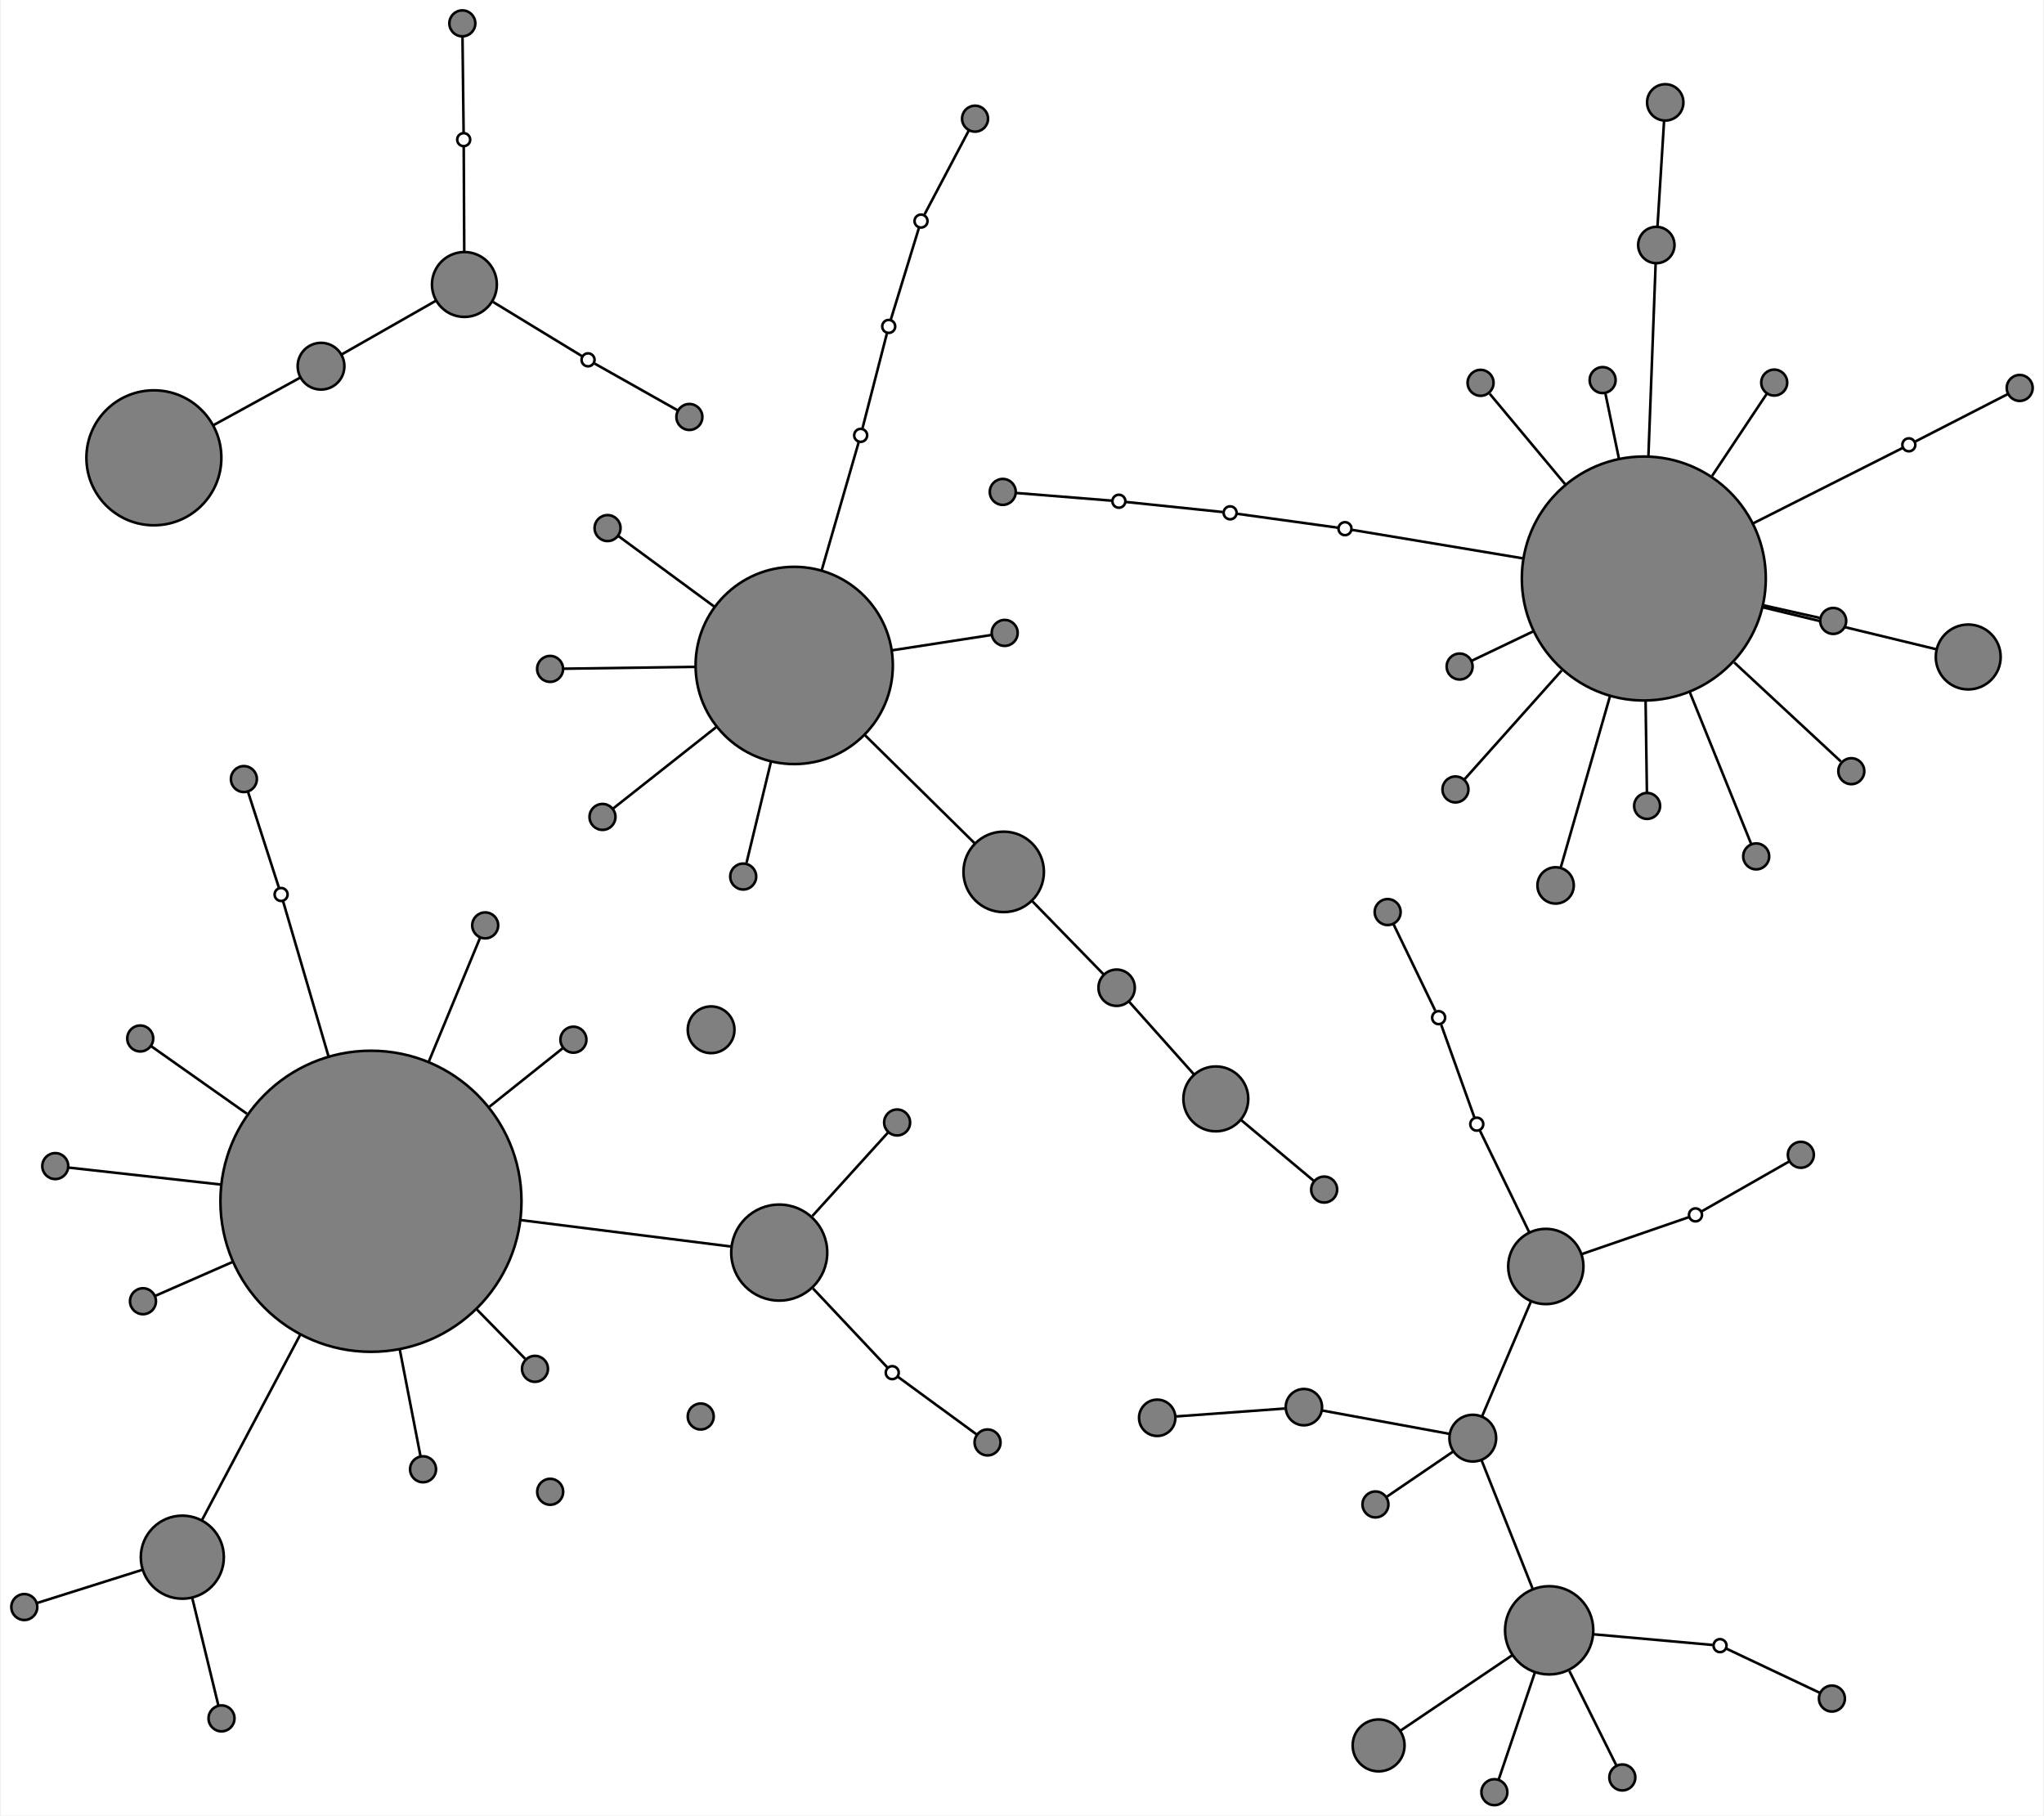
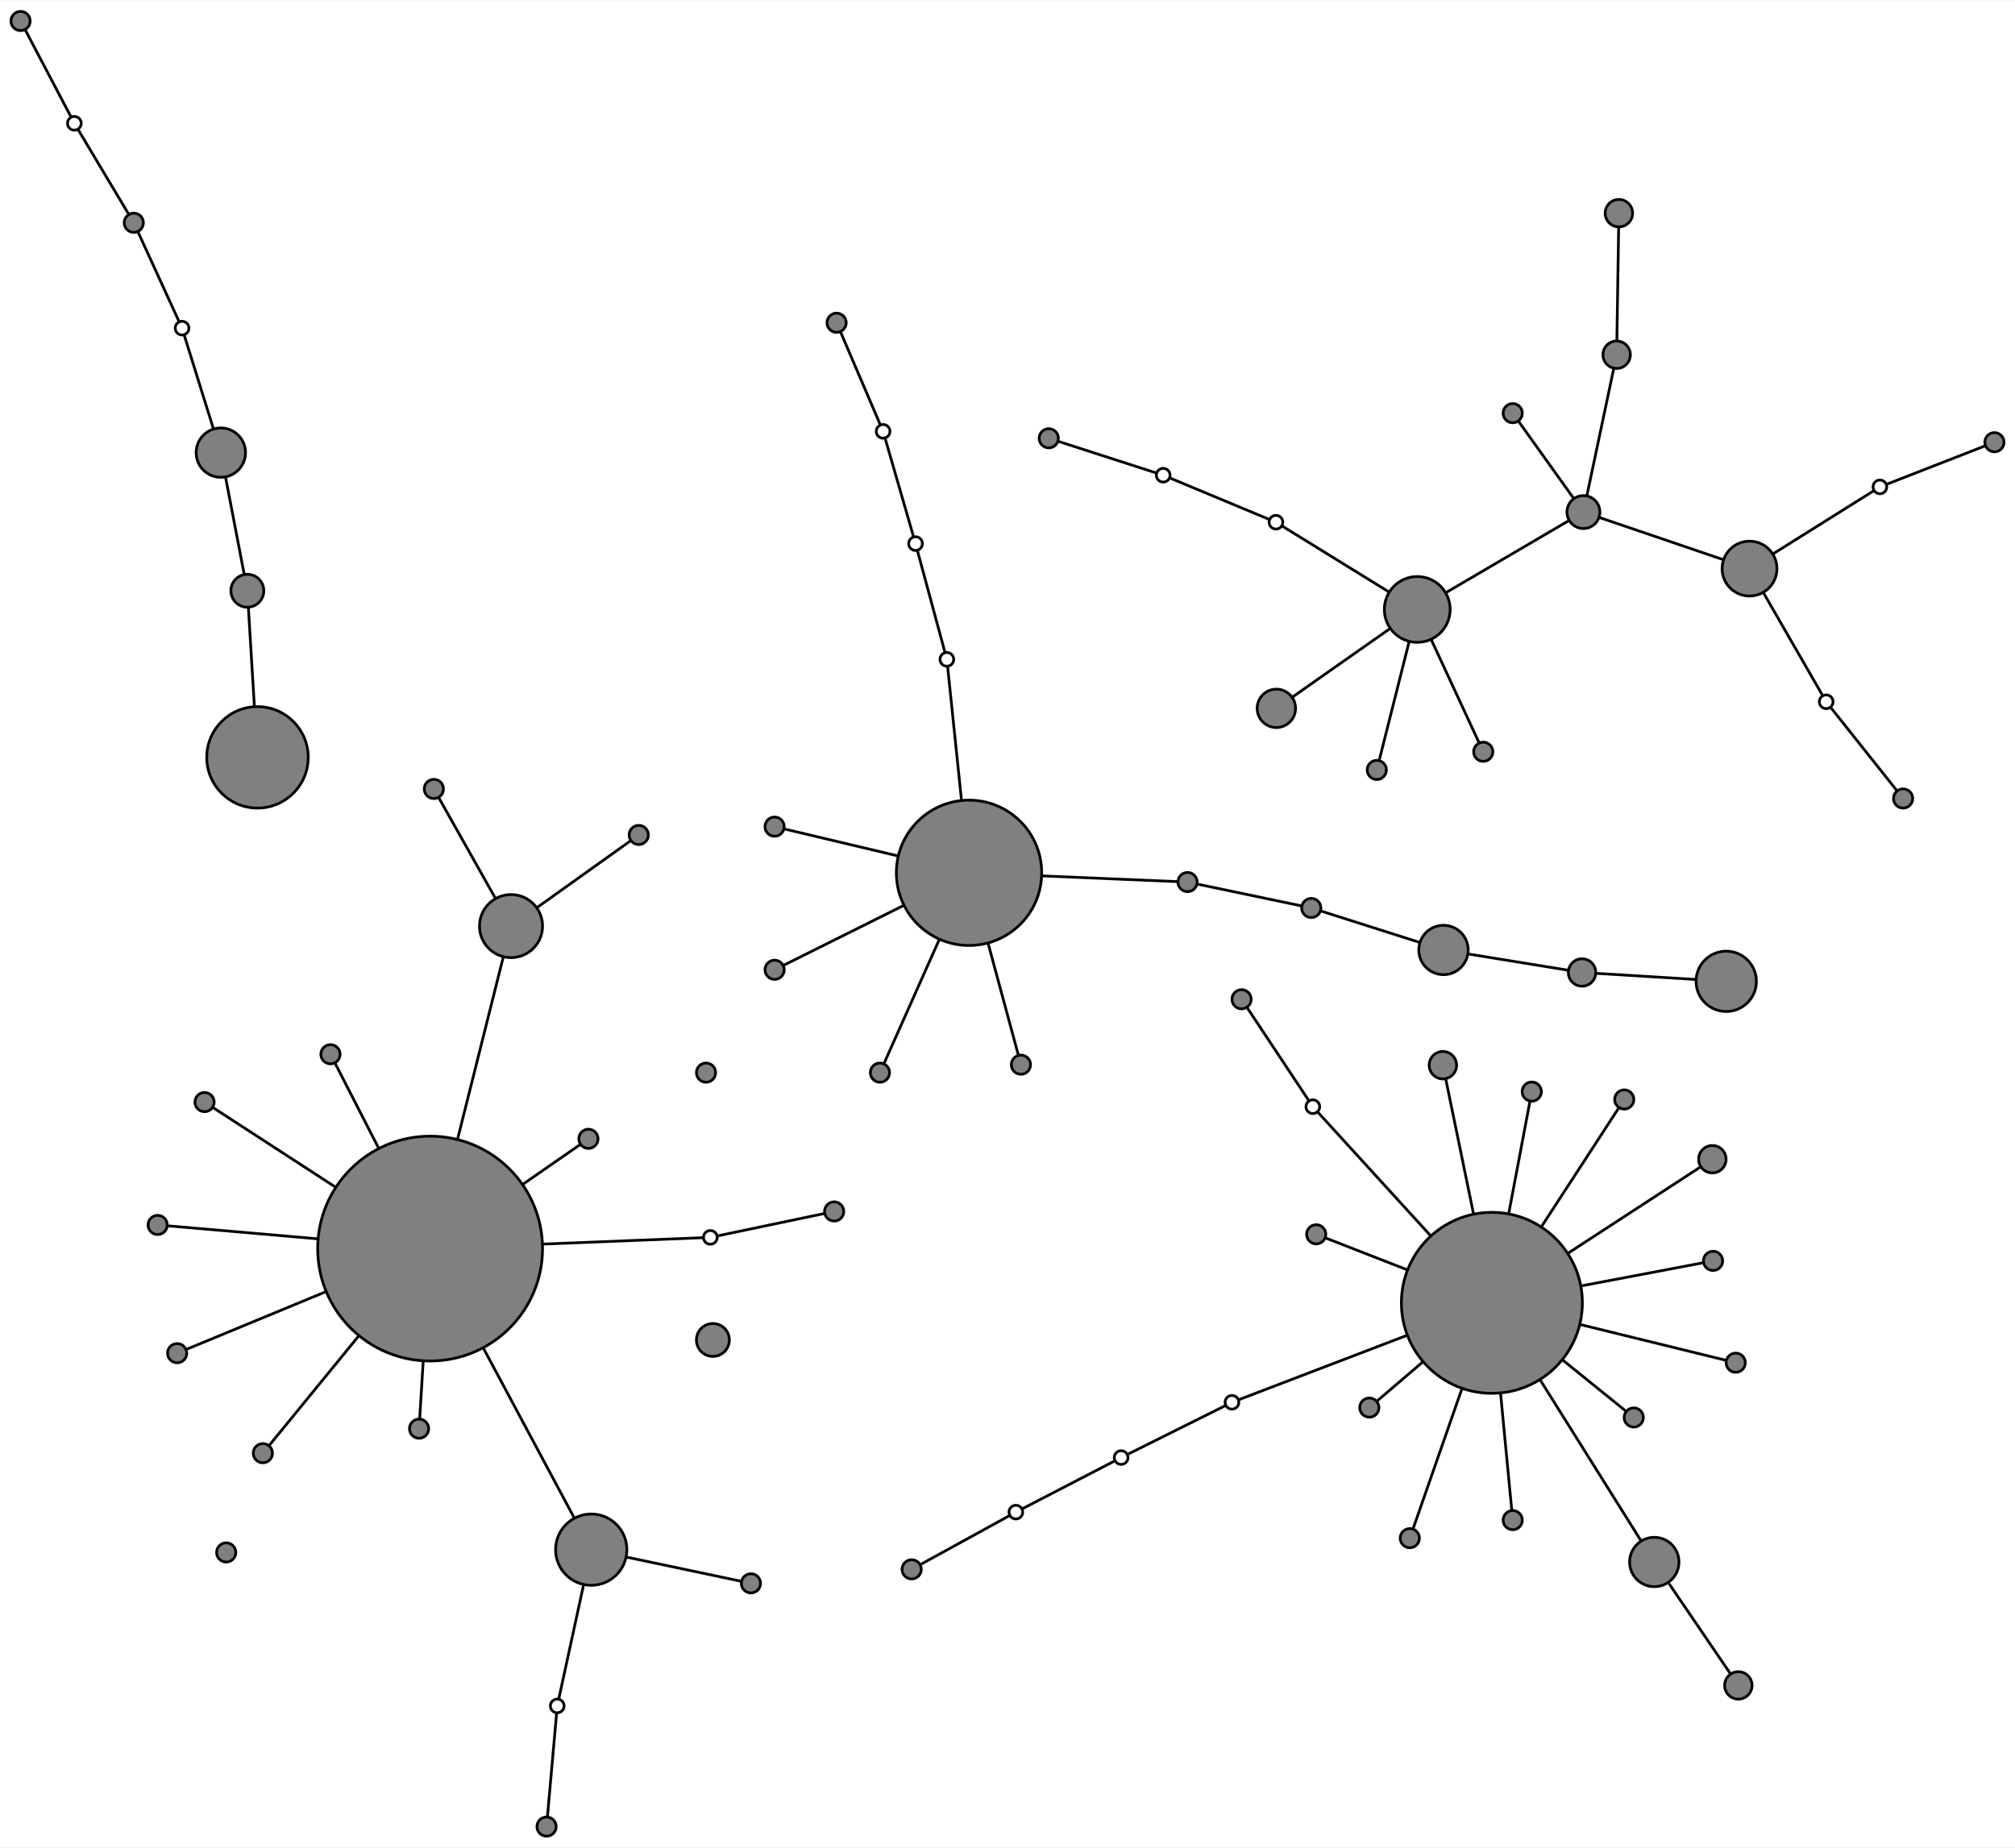
- <svg xmlns="http://www.w3.org/2000/svg" width="787pt" height="699pt" viewBox="0.00 0.00 786.81 699.48">
-   <g id="graph0" class="graph" transform="scale(1 1) rotate(0) translate(206.62 463.737)">
-     <polygon fill="white" stroke="none" points="-206.62,235.743 -206.62,-463.737 580.193,-463.737 580.193,235.743 -206.62,235.743" />
+ <svg xmlns="http://www.w3.org/2000/svg" width="735pt" height="674pt" viewBox="0.00 0.00 734.90 673.58">
+   <g id="graph0" class="graph" transform="scale(1 1) rotate(0) translate(4 669.581)">
+     <polygon fill="white" stroke="none" points="-4,4 -4,-669.581 730.897,-669.581 730.897,4 -4,4" />
    <g id="node1" class="node">
-       <ellipse fill="grey" stroke="black" cx="-64.058" cy="-0.921" rx="58" ry="58" />
+       <ellipse fill="grey" stroke="black" cx="152.869" cy="-214.328" rx="41" ry="41" />
+     </g>
+     <g id="node23" class="node">
+       <ellipse fill="grey" stroke="black" cx="116.532" cy="-285.216" rx="3.5" ry="3.5" />
+     </g>
+     <g id="edge1" class="edge">
+       <path fill="none" stroke="black" d="M134.062,-251.018C127.55,-263.721 121.148,-276.21 118.207,-281.948" />
+     </g>
+     <g id="node48" class="node">
+       <ellipse fill="grey" stroke="black" cx="53.5" cy="-222.95" rx="3.5" ry="3.5" />
+     </g>
+     <g id="edge2" class="edge">
+       <path fill="none" stroke="black" d="M111.878,-217.885C90.066,-219.777 65.946,-221.87 57.048,-222.642" />
+     </g>
+     <g id="node2" class="node">
+       <ellipse fill="grey" stroke="black" cx="540.11" cy="-194.537" rx="33" ry="33" />
+     </g>
+     <g id="node19" class="node">
+       <ellipse fill="grey" stroke="black" cx="522.242" cy="-281.218" rx="5" ry="5" />
+     </g>
+     <g id="edge3" class="edge">
+       <path fill="none" stroke="black" d="M533.355,-227.307C529.56,-245.717 525.207,-266.837 523.267,-276.246" />
+     </g>
+     <g id="node31" class="node">
+       <ellipse fill="grey" stroke="black" cx="476.042" cy="-219.534" rx="3.5" ry="3.5" />
+     </g>
+     <g id="edge4" class="edge">
+       <path fill="none" stroke="black" d="M509.202,-206.596C497.426,-211.19 485.447,-215.864 479.641,-218.129" />
    </g>
    <g id="node44" class="node">
-       <ellipse fill="grey" stroke="black" cx="-151.897" cy="37.589" rx="5" ry="5" />
-     </g>
-     <g id="edge1" class="edge">
-       <path fill="none" stroke="black" d="M-117.18,22.369C-129.609,27.818 -141.008,32.816 -147.151,35.509" />
-     </g>
-     <g id="node2" class="node">
-       <ellipse fill="grey" stroke="black" cx="426.367" cy="-240.855" rx="47" ry="47" />
+       <ellipse fill="grey" stroke="black" cx="629.037" cy="-172.703" rx="3.5" ry="3.5" />
+     </g>
+     <g id="edge5" class="edge">
+       <path fill="none" stroke="black" d="M572.215,-186.654C592.513,-181.67 616.543,-175.77 625.468,-173.579" />
+     </g>
+     <g id="node46" class="node">
+       <ellipse fill="grey" stroke="black" cx="495.42" cy="-156.327" rx="3.5" ry="3.5" />
+     </g>
+     <g id="edge6" class="edge">
+       <path fill="none" stroke="black" d="M514.892,-172.975C508.239,-167.288 501.932,-161.895 498.382,-158.86" />
+     </g>
+     <g id="node49" class="node">
+       <ellipse fill="grey" stroke="black" cx="547.712" cy="-115.29" rx="3.5" ry="3.5" />
+     </g>
+     <g id="edge7" class="edge">
+       <path fill="none" stroke="black" d="M543.29,-161.388C544.885,-144.762 546.629,-126.573 547.36,-118.96" />
+     </g>
+     <g id="node51" class="node">
+       <ellipse fill="grey" stroke="black" cx="510.175" cy="-108.704" rx="3.5" ry="3.5" />
+     </g>
+     <g id="edge8" class="edge">
+       <path fill="none" stroke="black" d="M529.133,-163.063C522.325,-143.542 514.328,-120.614 511.361,-112.105" />
+     </g>
+     <g id="node54" class="node">
+       <ellipse fill="grey" stroke="black" cx="620.778" cy="-209.846" rx="3.5" ry="3.5" />
+     </g>
+     <g id="edge9" class="edge">
+       <path fill="none" stroke="black" d="M572.921,-200.763C590.02,-204.008 608.989,-207.608 616.942,-209.117" />
+     </g>
+     <g id="node56" class="node">
+       <ellipse fill="grey" stroke="black" cx="588.386" cy="-268.712" rx="3.5" ry="3.5" />
+     </g>
+     <g id="edge10" class="edge">
+       <path fill="none" stroke="black" d="M558.361,-222.579C569.042,-238.989 581.36,-257.916 586.238,-265.411" />
+     </g>
+     <g id="node58" class="node">
+       <ellipse fill="grey" stroke="black" cx="554.657" cy="-271.591" rx="3.5" ry="3.5" />
+     </g>
+     <g id="edge11" class="edge">
+       <path fill="none" stroke="black" d="M546.28,-227.215C549.315,-243.294 552.613,-260.764 553.993,-268.071" />
+     </g>
+     <g id="node61" class="node">
+       <ellipse fill="grey" stroke="black" cx="591.856" cy="-152.726" rx="3.5" ry="3.5" />
+     </g>
+     <g id="edge12" class="edge">
+       <path fill="none" stroke="black" d="M565.983,-173.631C575.281,-166.119 584.579,-158.606 589.074,-154.974" />
+     </g>
+     <g id="node3" class="node">
+       <ellipse fill="grey" stroke="black" cx="349.418" cy="-351.391" rx="26.5" ry="26.5" />
+     </g>
+     <g id="node38" class="node">
+       <ellipse fill="grey" stroke="black" cx="278.5" cy="-368.227" rx="3.5" ry="3.5" />
+     </g>
+     <g id="edge17" class="edge">
+       <path fill="none" stroke="black" d="M323.414,-357.564C307.917,-361.243 289.822,-365.539 282.191,-367.351" />
+     </g>
+     <g id="node40" class="node">
+       <ellipse fill="grey" stroke="black" cx="368.352" cy="-281.402" rx="3.5" ry="3.5" />
+     </g>
+     <g id="edge18" class="edge">
+       <path fill="none" stroke="black" d="M356.361,-325.727C360.498,-310.434 365.33,-292.576 367.367,-285.045" />
+     </g>
+     <g id="node50" class="node">
+       <ellipse fill="grey" stroke="black" cx="278.51" cy="-316.019" rx="3.5" ry="3.5" />
+     </g>
+     <g id="edge19" class="edge">
+       <path fill="none" stroke="black" d="M325.412,-339.415C309.341,-331.398 289.754,-321.628 281.954,-317.737" />
+     </g>
+     <g id="node62" class="node">
+       <ellipse fill="grey" stroke="black" cx="316.925" cy="-278.5" rx="3.5" ry="3.5" />
+     </g>
+     <g id="edge20" class="edge">
+       <path fill="none" stroke="black" d="M338.599,-327.119C331.214,-310.554 322.139,-290.197 318.523,-282.084" />
+     </g>
+     <g id="node63" class="node">
+       <ellipse fill="white" stroke="black" cx="341.336" cy="-429.246" rx="2.5" ry="2.5" />
+     </g>
+     <g id="edge13" class="edge">
+       <path fill="none" stroke="black" d="M346.637,-378.184C344.737,-396.482 342.425,-418.754 341.625,-426.463" />
+     </g>
+     <g id="node4" class="node">
+       <ellipse fill="grey" stroke="black" cx="89.907" cy="-393.5" rx="18.5" ry="18.5" />
+     </g>
+     <g id="node15" class="node">
+       <ellipse fill="grey" stroke="black" cx="86.215" cy="-454.273" rx="6" ry="6" />
+     </g>
+     <g id="edge21" class="edge">
+       <path fill="none" stroke="black" d="M88.779,-412.064C88.033,-424.351 87.101,-439.694 86.591,-448.083" />
+     </g>
+     <g id="node5" class="node">
+       <ellipse fill="grey" stroke="black" cx="211.631" cy="-104.512" rx="13" ry="13" />
+     </g>
+     <g id="edge22" class="edge">
+       <path fill="none" stroke="black" d="M205.342,-116.264C197.526,-130.872 183.819,-156.488 172.374,-177.876" />
+     </g>
+     <g id="node66" class="node">
+       <ellipse fill="white" stroke="black" cx="199.236" cy="-47.517" rx="2.5" ry="2.5" />
+     </g>
+     <g id="edge23" class="edge">
+       <path fill="none" stroke="black" d="M208.818,-91.579C205.847,-77.916 201.378,-57.367 199.807,-50.142" />
+     </g>
+     <g id="node6" class="node">
+       <ellipse fill="grey" stroke="black" cx="512.889" cy="-447.452" rx="12" ry="12" />
+     </g>
+     <g id="node13" class="node">
+       <ellipse fill="grey" stroke="black" cx="461.512" cy="-411.379" rx="7" ry="7" />
+     </g>
+     <g id="edge25" class="edge">
+       <path fill="none" stroke="black" d="M502.983,-440.497C492.369,-433.044 475.886,-421.472 467.244,-415.404" />
+     </g>
+     <g id="node29" class="node">
+       <ellipse fill="grey" stroke="black" cx="536.963" cy="-395.541" rx="3.5" ry="3.5" />
+     </g>
+     <g id="edge26" class="edge">
+       <path fill="none" stroke="black" d="M517.995,-436.443C523.515,-424.538 531.987,-406.27 535.43,-398.847" />
+     </g>
+     <g id="node45" class="node">
+       <ellipse fill="grey" stroke="black" cx="498.137" cy="-388.915" rx="3.5" ry="3.5" />
+     </g>
+     <g id="edge27" class="edge">
+       <path fill="none" stroke="black" d="M509.904,-435.606C506.536,-422.243 501.248,-401.262 499.096,-392.722" />
+     </g>
+     <g id="node7" class="node">
+       <ellipse fill="grey" stroke="black" cx="182.38" cy="-331.953" rx="11.5" ry="11.5" />
+     </g>
+     <g id="edge28" class="edge">
+       <path fill="none" stroke="black" d="M179.551,-320.674C175.742,-305.494 168.767,-277.694 162.904,-254.325" />
+     </g>
+     <g id="node8" class="node">
+       <ellipse fill="grey" stroke="black" cx="625.575" cy="-311.808" rx="11" ry="11" />
+     </g>
+     <g id="node9" class="node">
+       <ellipse fill="grey" stroke="black" cx="634.081" cy="-462.347" rx="10" ry="10" />
+     </g>
+     <g id="node67" class="node">
+       <ellipse fill="white" stroke="black" cx="662.037" cy="-413.784" rx="2.5" ry="2.5" />
+     </g>
+     <g id="edge29" class="edge">
+       <path fill="none" stroke="black" d="M639.209,-453.44C645.766,-442.049 656.738,-422.989 660.622,-416.242" />
+     </g>
+     <g id="node10" class="node">
+       <ellipse fill="grey" stroke="black" cx="599.349" cy="-100.012" rx="9" ry="9" />
+     </g>
+     <g id="edge31" class="edge">
+       <path fill="none" stroke="black" d="M594.502,-107.747C586.543,-120.446 570.328,-146.319 557.663,-166.528" />
+     </g>
+     <g id="node18" class="node">
+       <ellipse fill="grey" stroke="black" cx="630" cy="-55" rx="5" ry="5" />
+     </g>
+     <g id="edge32" class="edge">
+       <path fill="none" stroke="black" d="M604.688,-92.171C611.137,-82.701 621.765,-67.093 626.956,-59.47" />
+     </g>
+     <g id="node11" class="node">
+       <ellipse fill="grey" stroke="black" cx="522.46" cy="-323.243" rx="9" ry="9" />
+     </g>
+     <g id="node22" class="node">
+       <ellipse fill="grey" stroke="black" cx="572.994" cy="-315.035" rx="5" ry="5" />
+     </g>
+     <g id="edge33" class="edge">
+       <path fill="none" stroke="black" d="M531.729,-321.737C542.328,-320.016 559.309,-317.258 567.803,-315.878" />
    </g>
    <g id="node12" class="node">
-       <ellipse fill="grey" stroke="black" cx="551.361" cy="-210.622" rx="12.5" ry="12.5" />
-     </g>
-     <g id="edge2" class="edge">
-       <path fill="none" stroke="black" d="M472.2,-229.769C496.168,-223.972 523.664,-217.321 539.127,-213.581" />
+       <ellipse fill="grey" stroke="black" cx="76.543" cy="-504.647" rx="9" ry="9" />
+     </g>
+     <g id="edge34" class="edge">
+       <path fill="none" stroke="black" d="M78.317,-495.408C80.281,-485.183 83.388,-469 85.059,-460.293" />
+     </g>
+     <g id="node14" class="node">
+       <ellipse fill="grey" stroke="black" cx="256" cy="-181" rx="6" ry="6" />
+     </g>
+     <g id="node16" class="node">
+       <ellipse fill="grey" stroke="black" cx="573.498" cy="-482.973" rx="6" ry="6" />
+     </g>
+     <g id="edge35" class="edge">
+       <path fill="none" stroke="black" d="M567.905,-479.695C557.824,-473.786 536.454,-461.262 523.516,-453.68" />
+     </g>
+     <g id="edge36" class="edge">
+       <path fill="none" stroke="black" d="M579.528,-480.92C590.064,-477.333 611.898,-469.899 624.515,-465.604" />
+     </g>
+     <g id="node20" class="node">
+       <ellipse fill="grey" stroke="black" cx="585.617" cy="-540.358" rx="5" ry="5" />
+     </g>
+     <g id="edge37" class="edge">
+       <path fill="none" stroke="black" d="M574.795,-489.114C577.213,-500.564 582.365,-524.957 584.575,-535.422" />
+     </g>
+     <g id="node26" class="node">
+       <ellipse fill="grey" stroke="black" cx="547.71" cy="-519.043" rx="3.5" ry="3.5" />
+     </g>
+     <g id="edge38" class="edge">
+       <path fill="none" stroke="black" d="M569.912,-487.988C564.487,-495.576 554.354,-509.749 549.903,-515.976" />
    </g>
    <g id="node17" class="node">
-       <ellipse fill="grey" stroke="black" cx="392.38" cy="-122.611" rx="7" ry="7" />
-     </g>
-     <g id="edge3" class="edge">
-       <path fill="none" stroke="black" d="M413.324,-195.477C406.21,-170.728 398.119,-142.578 394.42,-129.708" />
-     </g>
-     <g id="node19" class="node">
-       <ellipse fill="grey" stroke="black" cx="431.189" cy="-369.341" rx="7" ry="7" />
-     </g>
-     <g id="edge4" class="edge">
-       <path fill="none" stroke="black" d="M428.135,-287.969C429.178,-315.758 430.394,-348.16 430.922,-362.224" />
+       <ellipse fill="grey" stroke="black" cx="586.429" cy="-591.993" rx="5" ry="5" />
+     </g>
+     <g id="edge39" class="edge">
+       <path fill="none" stroke="black" d="M585.698,-545.498C585.854,-555.395 586.193,-576.993 586.349,-586.874" />
+     </g>
+     <g id="node21" class="node">
+       <ellipse fill="grey" stroke="black" cx="620.52" cy="-246.926" rx="5" ry="5" />
+     </g>
+     <g id="edge40" class="edge">
+       <path fill="none" stroke="black" d="M616.197,-244.109C607.194,-238.243 585.787,-224.296 567.966,-212.685" />
+     </g>
+     <g id="edge41" class="edge">
+       <path fill="none" stroke="black" d="M578.228,-314.714C586.644,-314.198 603.369,-313.171 614.517,-312.487" />
    </g>
    <g id="node24" class="node">
-       <ellipse fill="grey" stroke="black" cx="363.47" cy="-316.25" rx="5" ry="5" />
-     </g>
-     <g id="edge5" class="edge">
-       <path fill="none" stroke="black" d="M396.024,-277.228C384.463,-291.085 372.703,-305.182 367.003,-312.015" />
+       <ellipse fill="grey" stroke="black" cx="429.111" cy="-348.02" rx="3.5" ry="3.5" />
+     </g>
+     <g id="edge42" class="edge">
+       <path fill="none" stroke="black" d="M425.268,-348.183C416.5,-348.553 394.381,-349.489 376.277,-350.255" />
+     </g>
+     <g id="node25" class="node">
+       <ellipse fill="grey" stroke="black" cx="301.127" cy="-552.023" rx="3.5" ry="3.5" />
    </g>
    <g id="node27" class="node">
-       <ellipse fill="grey" stroke="black" cx="355.399" cy="-206.941" rx="5" ry="5" />
-     </g>
-     <g id="edge6" class="edge">
-       <path fill="none" stroke="black" d="M383.855,-220.54C374.173,-215.913 365.217,-211.633 360.031,-209.155" />
-     </g>
-     <g id="node29" class="node">
-       <ellipse fill="grey" stroke="black" cx="506.315" cy="-166.623" rx="5" ry="5" />
-     </g>
-     <g id="edge7" class="edge">
-       <path fill="none" stroke="black" d="M461.201,-208.512C477.359,-193.509 494.657,-177.448 502.296,-170.355" />
+       <ellipse fill="grey" stroke="black" cx="210.609" cy="-254.364" rx="3.5" ry="3.5" />
+     </g>
+     <g id="edge43" class="edge">
+       <path fill="none" stroke="black" d="M207.505,-252.212C203.288,-249.288 195.284,-243.738 186.676,-237.769" />
+     </g>
+     <g id="node28" class="node">
+       <ellipse fill="grey" stroke="black" cx="70.605" cy="-267.761" rx="3.5" ry="3.5" />
+     </g>
+     <g id="edge44" class="edge">
+       <path fill="none" stroke="black" d="M73.729,-265.731C81.125,-260.928 100.412,-248.4 118.093,-236.916" />
+     </g>
+     <g id="node30" class="node">
+       <ellipse fill="grey" stroke="black" cx="3.5" cy="-662.081" rx="3.5" ry="3.5" />
+     </g>
+     <g id="node32" class="node">
+       <ellipse fill="grey" stroke="black" cx="60.609" cy="-176.176" rx="3.5" ry="3.5" />
+     </g>
+     <g id="edge45" class="edge">
+       <path fill="none" stroke="black" d="M64.114,-177.625C72.54,-181.109 94.728,-190.285 114.811,-198.59" />
+     </g>
+     <g id="node33" class="node">
+       <ellipse fill="grey" stroke="black" cx="269.876" cy="-92.229" rx="3.5" ry="3.5" />
+     </g>
+     <g id="edge46" class="edge">
+       <path fill="none" stroke="black" d="M266.407,-92.96C258.374,-94.654 238.153,-98.919 224.657,-101.765" />
+     </g>
+     <g id="node34" class="node">
+       <ellipse fill="grey" stroke="black" cx="195.34" cy="-3.5" rx="3.5" ry="3.5" />
    </g>
    <g id="node35" class="node">
-       <ellipse fill="grey" stroke="black" cx="469.667" cy="-133.795" rx="5" ry="5" />
-     </g>
-     <g id="edge8" class="edge">
-       <path fill="none" stroke="black" d="M444.104,-197.001C453.352,-174.133 463.587,-148.829 467.749,-138.537" />
+       <ellipse fill="grey" stroke="black" cx="148.842" cy="-148.638" rx="3.5" ry="3.5" />
+     </g>
+     <g id="edge47" class="edge">
+       <path fill="none" stroke="black" d="M149.059,-152.17C149.327,-156.54 149.814,-164.488 150.352,-173.274" />
+     </g>
+     <g id="node36" class="node">
+       <ellipse fill="grey" stroke="black" cx="328.5" cy="-97.333" rx="3.5" ry="3.5" />
+     </g>
+     <g id="node68" class="node">
+       <ellipse fill="white" stroke="black" cx="366.501" cy="-118.204" rx="2.5" ry="2.5" />
+     </g>
+     <g id="edge48" class="edge">
+       <path fill="none" stroke="black" d="M332.007,-99.259C339.65,-103.457 357.645,-113.34 364.124,-116.898" />
    </g>
    <g id="node37" class="node">
-       <ellipse fill="grey" stroke="black" cx="427.638" cy="-153.237" rx="5" ry="5" />
-     </g>
-     <g id="edge9" class="edge">
-       <path fill="none" stroke="black" d="M427.05,-193.712C427.257,-179.454 427.457,-165.67 427.562,-158.448" />
+       <ellipse fill="grey" stroke="black" cx="690.091" cy="-378.5" rx="3.5" ry="3.5" />
+     </g>
+     <g id="node39" class="node">
+       <ellipse fill="grey" stroke="black" cx="44.797" cy="-588.494" rx="3.5" ry="3.5" />
+     </g>
+     <g id="node71" class="node">
+       <ellipse fill="white" stroke="black" cx="62.4" cy="-550.057" rx="2.5" ry="2.5" />
+     </g>
+     <g id="edge52" class="edge">
+       <path fill="none" stroke="black" d="M46.421,-584.947C49.962,-577.215 58.298,-559.015 61.299,-552.461" />
+     </g>
+     <g id="node72" class="node">
+       <ellipse fill="white" stroke="black" cx="23.123" cy="-624.765" rx="2.5" ry="2.5" />
+     </g>
+     <g id="edge54" class="edge">
+       <path fill="none" stroke="black" d="M42.797,-591.841C38.437,-599.137 28.174,-616.312 24.479,-622.496" />
+     </g>
+     <g id="node41" class="node">
+       <ellipse fill="grey" stroke="black" cx="723.397" cy="-508.447" rx="3.5" ry="3.5" />
+     </g>
+     <g id="node73" class="node">
+       <ellipse fill="white" stroke="black" cx="681.628" cy="-492.149" rx="2.5" ry="2.5" />
+     </g>
+     <g id="edge56" class="edge">
+       <path fill="none" stroke="black" d="M720.119,-507.168C712.119,-504.046 691.709,-496.082 684.336,-493.205" />
+     </g>
+     <g id="node42" class="node">
+       <ellipse fill="grey" stroke="black" cx="253.5" cy="-278.5" rx="3.5" ry="3.5" />
+     </g>
+     <g id="node43" class="node">
+       <ellipse fill="grey" stroke="black" cx="91.869" cy="-139.701" rx="3.5" ry="3.5" />
+     </g>
+     <g id="edge58" class="edge">
+       <path fill="none" stroke="black" d="M94.186,-142.536C99.626,-149.192 113.745,-166.464 126.77,-182.399" />
    </g>
    <g id="node47" class="node">
-       <ellipse fill="grey" stroke="black" cx="476.612" cy="-316.338" rx="5" ry="5" />
-     </g>
-     <g id="edge10" class="edge">
-       <path fill="none" stroke="black" d="M452.666,-280.365C461.214,-293.207 469.58,-305.774 473.794,-312.105" />
-     </g>
-     <g id="node3" class="node">
-       <ellipse fill="grey" stroke="black" cx="99.019" cy="-207.358" rx="38" ry="38" />
-     </g>
-     <g id="node25" class="node">
-       <ellipse fill="grey" stroke="black" cx="180.115" cy="-219.895" rx="5" ry="5" />
-     </g>
-     <g id="edge11" class="edge">
-       <path fill="none" stroke="black" d="M136.718,-213.186C151.774,-215.514 167.356,-217.923 175.107,-219.121" />
-     </g>
-     <g id="node33" class="node">
-       <ellipse fill="grey" stroke="black" cx="27.105" cy="-260.283" rx="5" ry="5" />
-     </g>
-     <g id="edge12" class="edge">
-       <path fill="none" stroke="black" d="M68.103,-230.11C53.79,-240.644 38.388,-251.979 31.216,-257.257" />
-     </g>
-     <g id="node43" class="node">
-       <ellipse fill="grey" stroke="black" cx="4.964" cy="-206.03" rx="5" ry="5" />
-     </g>
-     <g id="edge13" class="edge">
-       <path fill="none" stroke="black" d="M60.763,-206.818C41.233,-206.542 19.611,-206.237 10.02,-206.101" />
-     </g>
-     <g id="node48" class="node">
-       <ellipse fill="grey" stroke="black" cx="25.151" cy="-149.002" rx="5" ry="5" />
+       <ellipse fill="grey" stroke="black" cx="78.5" cy="-103.5" rx="3.5" ry="3.5" />
+     </g>
+     <g id="node52" class="node">
+       <ellipse fill="grey" stroke="black" cx="378.5" cy="-509.884" rx="3.5" ry="3.5" />
+     </g>
+     <g id="node74" class="node">
+       <ellipse fill="white" stroke="black" cx="420.236" cy="-496.413" rx="2.5" ry="2.5" />
+     </g>
+     <g id="edge59" class="edge">
+       <path fill="none" stroke="black" d="M382.058,-508.736C390.259,-506.089 410.336,-499.609 417.577,-497.271" />
+     </g>
+     <g id="node53" class="node">
+       <ellipse fill="grey" stroke="black" cx="448.823" cy="-305.27" rx="3.5" ry="3.5" />
+     </g>
+     <g id="node76" class="node">
+       <ellipse fill="white" stroke="black" cx="474.808" cy="-266.082" rx="2.5" ry="2.5" />
+     </g>
+     <g id="edge62" class="edge">
+       <path fill="none" stroke="black" d="M450.862,-302.195C455.935,-294.545 469.028,-274.799 473.378,-268.237" />
+     </g>
+     <g id="node55" class="node">
+       <ellipse fill="grey" stroke="black" cx="300.229" cy="-227.873" rx="3.5" ry="3.5" />
+     </g>
+     <g id="node77" class="node">
+       <ellipse fill="white" stroke="black" cx="255.07" cy="-218.412" rx="2.5" ry="2.5" />
+     </g>
+     <g id="edge64" class="edge">
+       <path fill="none" stroke="black" d="M296.685,-227.131C287.869,-225.284 265.115,-220.517 257.554,-218.933" />
+     </g>
+     <g id="node57" class="node">
+       <ellipse fill="grey" stroke="black" cx="228.957" cy="-365.198" rx="3.5" ry="3.5" />
+     </g>
+     <g id="edge66" class="edge">
+       <path fill="none" stroke="black" d="M225.901,-363.016C219.101,-358.163 202.483,-346.301 191.862,-338.72" />
+     </g>
+     <g id="node59" class="node">
+       <ellipse fill="grey" stroke="black" cx="474.244" cy="-338.57" rx="3.5" ry="3.5" />
+     </g>
+     <g id="edge67" class="edge">
+       <path fill="none" stroke="black" d="M477.711,-337.467C485.139,-335.106 502.786,-329.496 513.567,-326.069" />
+     </g>
+     <g id="edge68" class="edge">
+       <path fill="none" stroke="black" d="M470.702,-339.311C462.307,-341.069 441.265,-345.475 432.762,-347.256" />
+     </g>
+     <g id="node60" class="node">
+       <ellipse fill="grey" stroke="black" cx="154.236" cy="-381.978" rx="3.5" ry="3.5" />
+     </g>
+     <g id="edge69" class="edge">
+       <path fill="none" stroke="black" d="M156.082,-378.696C160.191,-371.392 170.233,-353.544 176.651,-342.136" />
+     </g>
+     <g id="node64" class="node">
+       <ellipse fill="white" stroke="black" cx="329.908" cy="-471.463" rx="2.5" ry="2.5" />
    </g>
    <g id="edge14" class="edge">
-       <path fill="none" stroke="black" d="M68.974,-183.623C53.636,-171.505 36.655,-158.09 29.123,-152.14" />
-     </g>
-     <g id="node63" class="node">
-       <ellipse fill="white" stroke="black" cx="124.623" cy="-296.013" rx="2.5" ry="2.5" />
+       <path fill="none" stroke="black" d="M340.656,-431.76C338.618,-439.287 332.585,-461.575 330.571,-469.015" />
+     </g>
+     <g id="node65" class="node">
+       <ellipse fill="white" stroke="black" cx="318.084" cy="-512.411" rx="2.5" ry="2.5" />
    </g>
    <g id="edge15" class="edge">
-       <path fill="none" stroke="black" d="M109.581,-243.929C115.311,-263.771 121.66,-285.753 123.839,-293.299" />
-     </g>
-     <g id="node4" class="node">
-       <ellipse fill="grey" stroke="black" cx="-147.693" cy="-287.357" rx="26" ry="26" />
-     </g>
-     <g id="node15" class="node">
-       <ellipse fill="grey" stroke="black" cx="-83.296" cy="-322.649" rx="9" ry="9" />
-     </g>
-     <g id="edge19" class="edge">
-       <path fill="none" stroke="black" d="M-124.808,-299.899C-113.095,-306.318 -99.583,-313.723 -91.239,-318.296" />
-     </g>
-     <g id="node5" class="node">
-       <ellipse fill="grey" stroke="black" cx="93.252" cy="18.846" rx="18.5" ry="18.5" />
-     </g>
-     <g id="edge20" class="edge">
-       <path fill="none" stroke="black" d="M74.589,16.501C54.731,14.005 22.312,9.932 -6.186,6.351" />
-     </g>
-     <g id="node6" class="node">
-       <ellipse fill="grey" stroke="black" cx="389.899" cy="164.377" rx="17" ry="17" />
-     </g>
-     <g id="node13" class="node">
-       <ellipse fill="grey" stroke="black" cx="324.184" cy="208.717" rx="10" ry="10" />
-     </g>
-     <g id="edge21" class="edge">
-       <path fill="none" stroke="black" d="M375.639,173.998C362.503,182.862 343.452,195.716 332.596,203.041" />
-     </g>
-     <g id="node66" class="node">
-       <ellipse fill="white" stroke="black" cx="455.73" cy="170.276" rx="2.5" ry="2.5" />
-     </g>
-     <g id="edge22" class="edge">
-       <path fill="none" stroke="black" d="M406.852,165.896C422.7,167.316 445.062,169.32 452.891,170.022" />
-     </g>
-     <g id="node7" class="node">
-       <ellipse fill="grey" stroke="black" cx="-136.735" cy="136.198" rx="16" ry="16" />
+       <path fill="none" stroke="black" d="M329.133,-474.15C326.995,-481.552 321.037,-502.184 318.878,-509.661" />
+     </g>
+     <g id="edge16" class="edge">
+       <path fill="none" stroke="black" d="M316.971,-515.01C314.024,-521.895 306.011,-540.613 302.647,-548.473" />
    </g>
    <g id="edge24" class="edge">
-       <path fill="none" stroke="black" d="M-129.231,122.04C-120.309,105.208 -104.916,76.164 -91.329,50.53" />
-     </g>
-     <g id="node36" class="node">
-       <ellipse fill="grey" stroke="black" cx="-197.62" cy="155.407" rx="5" ry="5" />
-     </g>
-     <g id="edge25" class="edge">
-       <path fill="none" stroke="black" d="M-152.099,141.045C-165.485,145.269 -184.076,151.134 -192.772,153.878" />
-     </g>
-     <g id="node8" class="node">
-       <ellipse fill="grey" stroke="black" cx="179.729" cy="-127.826" rx="15.5" ry="15.5" />
-     </g>
-     <g id="edge26" class="edge">
-       <path fill="none" stroke="black" d="M168.507,-138.885C157.592,-149.641 140.588,-166.396 126.133,-180.64" />
-     </g>
-     <g id="node18" class="node">
-       <ellipse fill="grey" stroke="black" cx="223.247" cy="-83.193" rx="7" ry="7" />
-     </g>
-     <g id="edge27" class="edge">
-       <path fill="none" stroke="black" d="M190.711,-116.563C199.574,-107.473 211.629,-95.109 218.297,-88.27" />
-     </g>
-     <g id="node9" class="node">
-       <ellipse fill="grey" stroke="black" cx="388.61" cy="24.204" rx="14.5" ry="14.5" />
-     </g>
-     <g id="node67" class="node">
-       <ellipse fill="white" stroke="black" cx="446.273" cy="4.32" rx="2.5" ry="2.5" />
-     </g>
-     <g id="edge28" class="edge">
-       <path fill="none" stroke="black" d="M402.568,19.39C416.434,14.609 436.62,7.649 443.702,5.207" />
-     </g>
-     <g id="node68" class="node">
-       <ellipse fill="white" stroke="black" cx="362.011" cy="-30.636" rx="2.5" ry="2.5" />
+       <path fill="none" stroke="black" d="M199.004,-44.895C198.335,-37.344 196.406,-15.541 195.649,-6.995" />
    </g>
    <g id="edge30" class="edge">
-       <path fill="none" stroke="black" d="M382.171,10.929C375.775,-2.258 366.464,-21.455 363.197,-28.191" />
-     </g>
-     <g id="node10" class="node">
-       <ellipse fill="grey" stroke="black" cx="261.463" cy="-40.369" rx="12.5" ry="12.5" />
-     </g>
-     <g id="node45" class="node">
-       <ellipse fill="grey" stroke="black" cx="303.207" cy="-5.435" rx="5" ry="5" />
-     </g>
-     <g id="edge33" class="edge">
-       <path fill="none" stroke="black" d="M271.145,-32.266C280.008,-24.849 292.694,-14.233 299.128,-8.848" />
-     </g>
-     <g id="node11" class="node">
-       <ellipse fill="grey" stroke="black" cx="-28.051" cy="-354.132" rx="12.5" ry="12.5" />
-     </g>
-     <g id="edge34" class="edge">
-       <path fill="none" stroke="black" d="M-38.966,-347.912C-49.657,-341.819 -65.698,-332.678 -75.269,-327.224" />
+       <path fill="none" stroke="black" d="M663.877,-411.469C668.851,-405.214 682.544,-387.992 687.902,-381.254" />
+     </g>
+     <g id="node69" class="node">
+       <ellipse fill="white" stroke="black" cx="404.894" cy="-138.103" rx="2.5" ry="2.5" />
+     </g>
+     <g id="edge49" class="edge">
+       <path fill="none" stroke="black" d="M369.02,-119.51C375.96,-123.106 395.305,-133.133 402.316,-136.766" />
    </g>
    <g id="node70" class="node">
-       <ellipse fill="white" stroke="black" cx="-28.327" cy="-409.929" rx="2.5" ry="2.5" />
-     </g>
-     <g id="edge35" class="edge">
-       <path fill="none" stroke="black" d="M-28.114,-366.793C-28.18,-380.169 -28.279,-400.286 -28.314,-407.359" />
-     </g>
-     <g id="node71" class="node">
-       <ellipse fill="white" stroke="black" cx="19.586" cy="-325.103" rx="2.5" ry="2.5" />
-     </g>
-     <g id="edge37" class="edge">
-       <path fill="none" stroke="black" d="M-17.003,-347.399C-5.569,-340.432 11.439,-330.067 17.415,-326.425" />
-     </g>
-     <g id="node14" class="node">
-       <ellipse fill="grey" stroke="black" cx="360.468" cy="90.342" rx="9" ry="9" />
-     </g>
-     <g id="edge39" class="edge">
-       <path fill="none" stroke="black" d="M363.844,98.835C368.646,110.913 377.533,133.271 383.579,148.48" />
-     </g>
-     <g id="edge40" class="edge">
-       <path fill="none" stroke="black" d="M364.032,81.966C368.765,70.843 377.182,51.06 382.83,37.788" />
-     </g>
-     <g id="node62" class="node">
-       <ellipse fill="grey" stroke="black" cx="322.97" cy="115.879" rx="5" ry="5" />
-     </g>
-     <g id="edge41" class="edge">
-       <path fill="none" stroke="black" d="M352.88,95.51C345.176,100.757 333.519,108.696 327.276,112.947" />
-     </g>
-     <g id="node16" class="node">
-       <ellipse fill="grey" stroke="black" cx="67" cy="-67" rx="9" ry="9" />
-     </g>
-     <g id="edge42" class="edge">
-       <path fill="none" stroke="black" d="M227.933,-77.942C234.152,-70.974 245.243,-58.545 252.958,-49.899" />
-     </g>
-     <g id="node20" class="node">
-       <ellipse fill="grey" stroke="black" cx="434.623" cy="-424.289" rx="7" ry="7" />
-     </g>
-     <g id="edge43" class="edge">
-       <path fill="none" stroke="black" d="M431.638,-376.525C432.3,-387.113 433.529,-406.788 434.185,-417.277" />
-     </g>
-     <g id="node21" class="node">
-       <ellipse fill="grey" stroke="black" cx="238.882" cy="82.503" rx="7" ry="7" />
-     </g>
-     <g id="node22" class="node">
-       <ellipse fill="grey" stroke="black" cx="295.398" cy="78.39" rx="7" ry="7" />
-     </g>
-     <g id="edge44" class="edge">
-       <path fill="none" stroke="black" d="M302.361,79.669C314.164,81.837 338.096,86.233 351.266,88.652" />
-     </g>
-     <g id="edge45" class="edge">
-       <path fill="none" stroke="black" d="M288.009,78.928C277.118,79.721 256.882,81.193 246.093,81.978" />
-     </g>
-     <g id="node23" class="node">
-       <ellipse fill="grey" stroke="black" cx="486.87" cy="-18.83" rx="5" ry="5" />
-     </g>
-     <g id="node26" class="node">
-       <ellipse fill="grey" stroke="black" cx="-113.012" cy="-163.582" rx="5" ry="5" />
-     </g>
-     <g id="node72" class="node">
-       <ellipse fill="white" stroke="black" cx="-98.679" cy="-119.115" rx="2.5" ry="2.5" />
-     </g>
-     <g id="edge46" class="edge">
-       <path fill="none" stroke="black" d="M-111.368,-158.481C-108.309,-148.991 -101.844,-128.935 -99.527,-121.747" />
-     </g>
-     <g id="node28" class="node">
-       <ellipse fill="grey" stroke="black" cx="13.949" cy="-63.176" rx="5" ry="5" />
-     </g>
-     <g id="edge48" class="edge">
-       <path fill="none" stroke="black" d="M9.755,-59.829C4.059,-55.283 -6.755,-46.653 -18.385,-37.371" />
-     </g>
-     <g id="node30" class="node">
-       <ellipse fill="grey" stroke="black" cx="353.792" cy="-159.589" rx="5" ry="5" />
-     </g>
-     <g id="edge49" class="edge">
-       <path fill="none" stroke="black" d="M357.292,-163.509C364.144,-171.181 379.951,-188.88 394.716,-205.414" />
-     </g>
-     <g id="node31" class="node">
-       <ellipse fill="grey" stroke="black" cx="63" cy="82" rx="5" ry="5" />
-     </g>
-     <g id="node32" class="node">
-       <ellipse fill="grey" stroke="black" cx="418.088" cy="221.063" rx="5" ry="5" />
+       <ellipse fill="white" stroke="black" cx="445.318" cy="-158.257" rx="2.5" ry="2.5" />
    </g>
    <g id="edge50" class="edge">
-       <path fill="none" stroke="black" d="M415.685,216.23C411.744,208.305 403.741,192.212 397.69,180.045" />
-     </g>
-     <g id="node34" class="node">
-       <ellipse fill="grey" stroke="black" cx="-152.954" cy="-63.644" rx="5" ry="5" />
+       <path fill="none" stroke="black" d="M407.547,-139.425C414.994,-143.138 436.01,-153.616 443.014,-157.108" />
    </g>
    <g id="edge51" class="edge">
-       <path fill="none" stroke="black" d="M-148.666,-60.619C-141.661,-55.676 -127.013,-45.341 -111.844,-34.638" />
-     </g>
-     <g id="node38" class="node">
-       <ellipse fill="grey" stroke="black" cx="327.669" cy="-112.349" rx="5" ry="5" />
-     </g>
-     <g id="node39" class="node">
-       <ellipse fill="grey" stroke="black" cx="-0.86" cy="63.637" rx="5" ry="5" />
-     </g>
-     <g id="edge52" class="edge">
-       <path fill="none" stroke="black" d="M-4.624,59.792C-8.663,55.666 -15.542,48.639 -23.219,40.797" />
-     </g>
-     <g id="node40" class="node">
-       <ellipse fill="grey" stroke="black" cx="179.374" cy="-274.221" rx="5" ry="5" />
-     </g>
-     <g id="node73" class="node">
-       <ellipse fill="white" stroke="black" cx="224.11" cy="-270.625" rx="2.5" ry="2.5" />
+       <path fill="none" stroke="black" d="M447.661,-159.154C456.1,-162.384 485.68,-173.705 509.137,-182.682" />
    </g>
    <g id="edge53" class="edge">
-       <path fill="none" stroke="black" d="M184.506,-273.809C194.053,-273.041 214.231,-271.419 221.462,-270.838" />
-     </g>
-     <g id="node41" class="node">
-       <ellipse fill="grey" stroke="black" cx="498.844" cy="190.667" rx="5" ry="5" />
-     </g>
-     <g id="node42" class="node">
-       <ellipse fill="grey" stroke="black" cx="571.193" cy="-314.273" rx="5" ry="5" />
-     </g>
-     <g id="node76" class="node">
-       <ellipse fill="white" stroke="black" cx="528.479" cy="-292.362" rx="2.5" ry="2.5" />
+       <path fill="none" stroke="black" d="M63.161,-547.616C65.134,-541.278 70.497,-524.06 73.804,-513.443" />
+     </g>
+     <g id="edge55" class="edge">
+       <path fill="none" stroke="black" d="M21.835,-627.214C18.425,-633.699 9.152,-651.333 5.259,-658.737" />
    </g>
    <g id="edge57" class="edge">
-       <path fill="none" stroke="black" d="M566.622,-311.928C557.669,-307.335 538.084,-297.289 531.055,-293.683" />
-     </g>
-     <g id="node46" class="node">
-       <ellipse fill="grey" stroke="black" cx="173.509" cy="91.99" rx="5" ry="5" />
-     </g>
-     <g id="node77" class="node">
-       <ellipse fill="white" stroke="black" cx="136.789" cy="65.109" rx="2.5" ry="2.5" />
-     </g>
-     <g id="edge59" class="edge">
-       <path fill="none" stroke="black" d="M169.297,88.906C161.46,83.169 144.898,71.045 138.962,66.7" />
-     </g>
-     <g id="node49" class="node">
-       <ellipse fill="grey" stroke="black" cx="-43.986" cy="102.333" rx="5" ry="5" />
+       <path fill="none" stroke="black" d="M679.334,-490.711C672.805,-486.619 653.864,-474.747 642.664,-467.727" />
+     </g>
+     <g id="node75" class="node">
+       <ellipse fill="white" stroke="black" cx="461.361" cy="-479.268" rx="2.5" ry="2.5" />
+     </g>
+     <g id="edge60" class="edge">
+       <path fill="none" stroke="black" d="M422.934,-495.288C430.511,-492.13 451.892,-483.216 459.018,-480.245" />
    </g>
    <g id="edge61" class="edge">
-       <path fill="none" stroke="black" d="M-44.955,97.353C-46.489,89.457 -49.649,73.205 -52.964,56.152" />
-     </g>
-     <g id="node50" class="node">
-       <ellipse fill="grey" stroke="black" cx="-28.849" cy="-454.737" rx="5" ry="5" />
-     </g>
-     <g id="node51" class="node">
-       <ellipse fill="grey" stroke="black" cx="368.789" cy="226.743" rx="5" ry="5" />
-     </g>
-     <g id="edge62" class="edge">
-       <path fill="none" stroke="black" d="M370.446,221.849C373.42,213.062 379.787,194.25 384.43,180.534" />
-     </g>
-     <g id="node52" class="node">
-       <ellipse fill="grey" stroke="black" cx="-185.692" cy="-14.477" rx="5" ry="5" />
+       <path fill="none" stroke="black" d="M463.575,-477.901C470.202,-473.809 490.185,-461.47 502.586,-453.814" />
    </g>
    <g id="edge63" class="edge">
-       <path fill="none" stroke="black" d="M-180.465,-13.894C-170.052,-12.734 -145.667,-10.016 -121.891,-7.366" />
-     </g>
-     <g id="node53" class="node">
-       <ellipse fill="grey" stroke="black" cx="138.67" cy="-31.282" rx="5" ry="5" />
-     </g>
-     <g id="edge64" class="edge">
-       <path fill="none" stroke="black" d="M135.106,-27.348C128.916,-20.517 115.895,-6.145 106.009,4.766" />
-     </g>
-     <g id="node54" class="node">
-       <ellipse fill="grey" stroke="black" cx="58.631" cy="-303.092" rx="5" ry="5" />
-     </g>
-     <g id="node55" class="node">
-       <ellipse fill="grey" stroke="black" cx="79.369" cy="-126.031" rx="5" ry="5" />
+       <path fill="none" stroke="black" d="M476.692,-264.018C482.714,-257.419 502.028,-236.26 517.774,-219.008" />
    </g>
    <g id="edge65" class="edge">
-       <path fill="none" stroke="black" d="M80.658,-131.367C82.588,-139.354 86.391,-155.096 90.039,-170.19" />
-     </g>
-     <g id="node56" class="node">
-       <ellipse fill="grey" stroke="black" cx="168.695" cy="-418.018" rx="5" ry="5" />
-     </g>
-     <g id="node57" class="node">
-       <ellipse fill="grey" stroke="black" cx="410.498" cy="-317.297" rx="5" ry="5" />
-     </g>
-     <g id="edge66" class="edge">
-       <path fill="none" stroke="black" d="M411.539,-312.282C412.683,-306.768 414.645,-297.321 416.772,-287.072" />
-     </g>
-     <g id="node58" class="node">
-       <ellipse fill="grey" stroke="black" cx="-121.637" cy="198.302" rx="5" ry="5" />
-     </g>
-     <g id="edge67" class="edge">
-       <path fill="none" stroke="black" d="M-122.822,193.429C-124.977,184.564 -129.623,165.454 -132.953,151.754" />
-     </g>
-     <g id="node59" class="node">
-       <ellipse fill="grey" stroke="black" cx="499.335" cy="-224.512" rx="5" ry="5" />
-     </g>
-     <g id="edge68" class="edge">
-       <path fill="none" stroke="black" d="M494.088,-225.688C489.121,-226.8 481.134,-228.589 472.359,-230.554" />
-     </g>
-     <g id="node60" class="node">
-       <ellipse fill="grey" stroke="black" cx="-20.04" cy="-107.214" rx="5" ry="5" />
-     </g>
-     <g id="edge69" class="edge">
-       <path fill="none" stroke="black" d="M-22.045,-102.371C-25.678,-93.598 -33.723,-74.172 -41.811,-54.642" />
-     </g>
-     <g id="node61" class="node">
-       <ellipse fill="grey" stroke="black" cx="5" cy="111" rx="5" ry="5" />
-     </g>
-     <g id="node64" class="node">
-       <ellipse fill="white" stroke="black" cx="135.433" cy="-337.98" rx="2.5" ry="2.5" />
-     </g>
-     <g id="edge16" class="edge">
-       <path fill="none" stroke="black" d="M125.332,-298.766C127.286,-306.352 132.733,-327.498 134.707,-335.161" />
-     </g>
-     <g id="node65" class="node">
-       <ellipse fill="white" stroke="black" cx="147.88" cy="-378.568" rx="2.5" ry="2.5" />
-     </g>
-     <g id="edge17" class="edge">
-       <path fill="none" stroke="black" d="M136.25,-340.643C138.5,-347.979 144.771,-368.43 147.044,-375.842" />
-     </g>
-     <g id="edge18" class="edge">
-       <path fill="none" stroke="black" d="M149.246,-381.156C152.719,-387.739 161.923,-405.182 166.307,-413.492" />
-     </g>
-     <g id="edge23" class="edge">
-       <path fill="none" stroke="black" d="M458.048,171.373C464.905,174.615 485.176,184.203 494.302,188.519" />
-     </g>
-     <g id="edge29" class="edge">
-       <path fill="none" stroke="black" d="M448.456,3.075C454.846,-0.569 473.611,-11.27 482.326,-16.239" />
-     </g>
-     <g id="node69" class="node">
-       <ellipse fill="white" stroke="black" cx="347.315" cy="-71.667" rx="2.5" ry="2.5" />
-     </g>
-     <g id="edge31" class="edge">
-       <path fill="none" stroke="black" d="M361.047,-33.328C358.39,-40.745 350.986,-61.419 348.303,-68.912" />
-     </g>
-     <g id="edge32" class="edge">
-       <path fill="none" stroke="black" d="M346.026,-74.337C342.748,-81.125 334.061,-99.113 329.923,-107.682" />
-     </g>
-     <g id="edge36" class="edge">
-       <path fill="none" stroke="black" d="M-28.358,-412.598C-28.442,-419.833 -28.676,-439.919 -28.788,-449.509" />
-     </g>
-     <g id="edge38" class="edge">
-       <path fill="none" stroke="black" d="M22.148,-323.659C28.663,-319.986 45.927,-310.254 54.152,-305.617" />
-     </g>
-     <g id="edge47" class="edge">
-       <path fill="none" stroke="black" d="M-97.955,-116.647C-95.606,-108.624 -87.904,-82.332 -80.435,-56.833" />
-     </g>
-     <g id="node74" class="node">
-       <ellipse fill="white" stroke="black" cx="266.972" cy="-266.165" rx="2.5" ry="2.5" />
-     </g>
-     <g id="edge54" class="edge">
-       <path fill="none" stroke="black" d="M226.663,-270.359C234.16,-269.579 256.085,-267.298 264.043,-266.47" />
-     </g>
-     <g id="node75" class="node">
-       <ellipse fill="white" stroke="black" cx="311.228" cy="-260.052" rx="2.5" ry="2.5" />
-     </g>
-     <g id="edge55" class="edge">
-       <path fill="none" stroke="black" d="M269.608,-265.801C277.498,-264.711 300.863,-261.484 308.661,-260.406" />
-     </g>
-     <g id="edge56" class="edge">
-       <path fill="none" stroke="black" d="M314.074,-259.577C323.285,-258.042 353.235,-253.048 379.888,-248.604" />
-     </g>
-     <g id="edge58" class="edge">
-       <path fill="none" stroke="black" d="M525.955,-291.089C517.878,-287.015 491.821,-273.871 468.388,-262.051" />
-     </g>
-     <g id="edge60" class="edge">
-       <path fill="none" stroke="black" d="M134.918,63.121C130.035,57.932 116.57,43.623 106.256,32.663" />
+       <path fill="none" stroke="black" d="M252.544,-218.311C244.336,-217.984 217.583,-216.914 193.858,-215.966" />
    </g>
  </g>
</svg>
